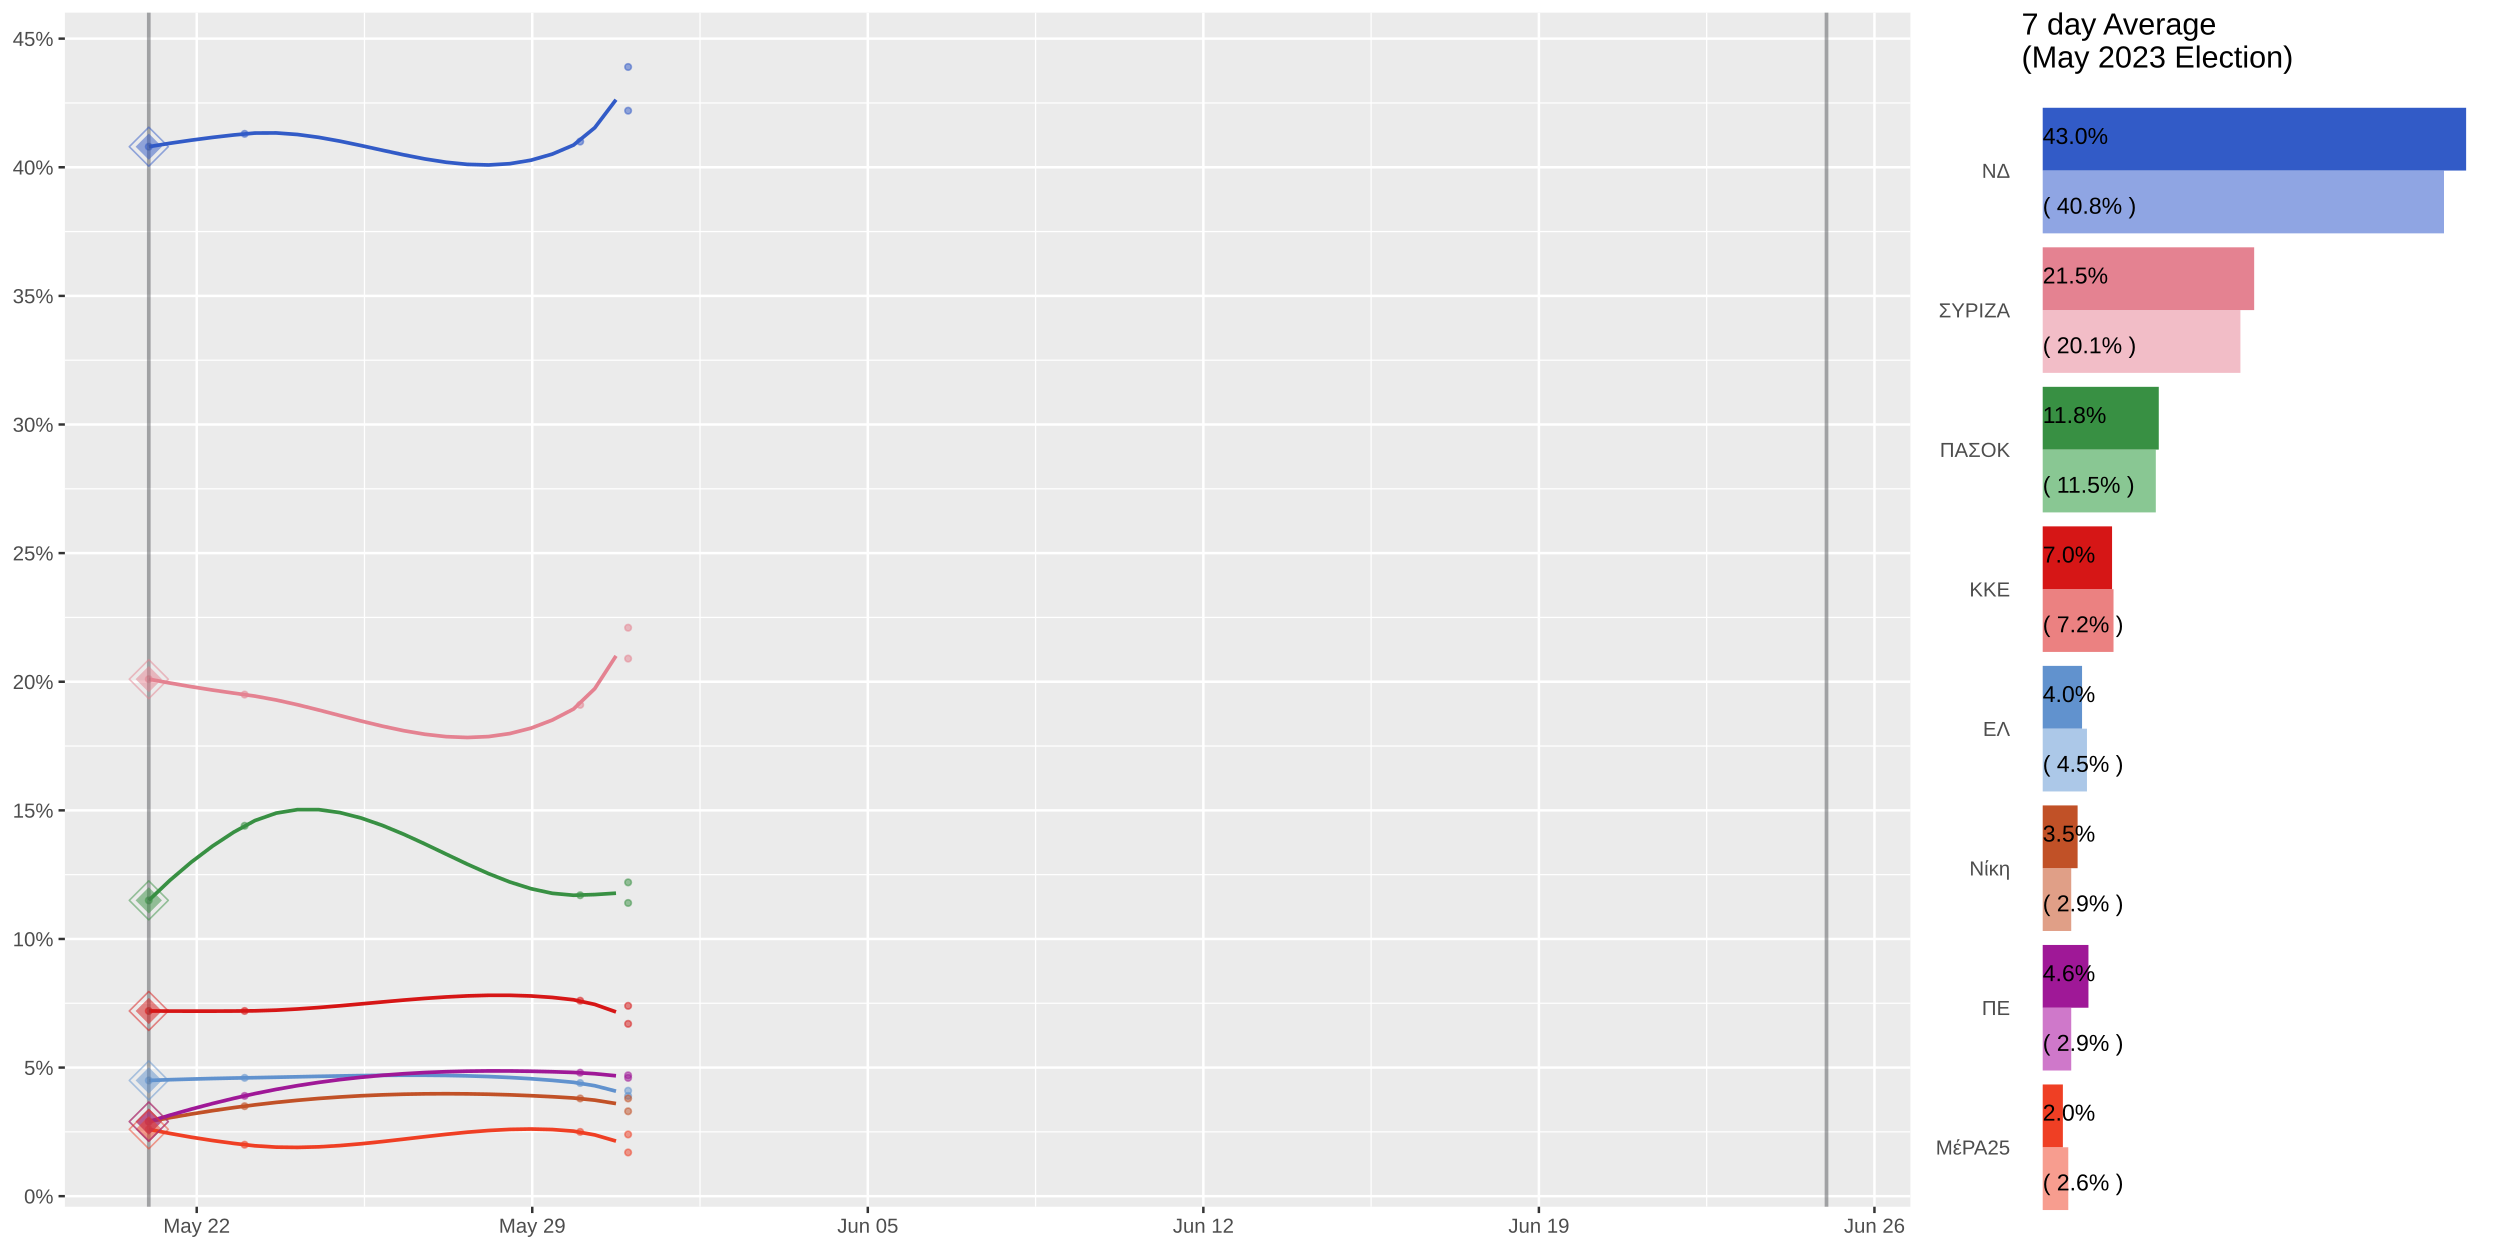
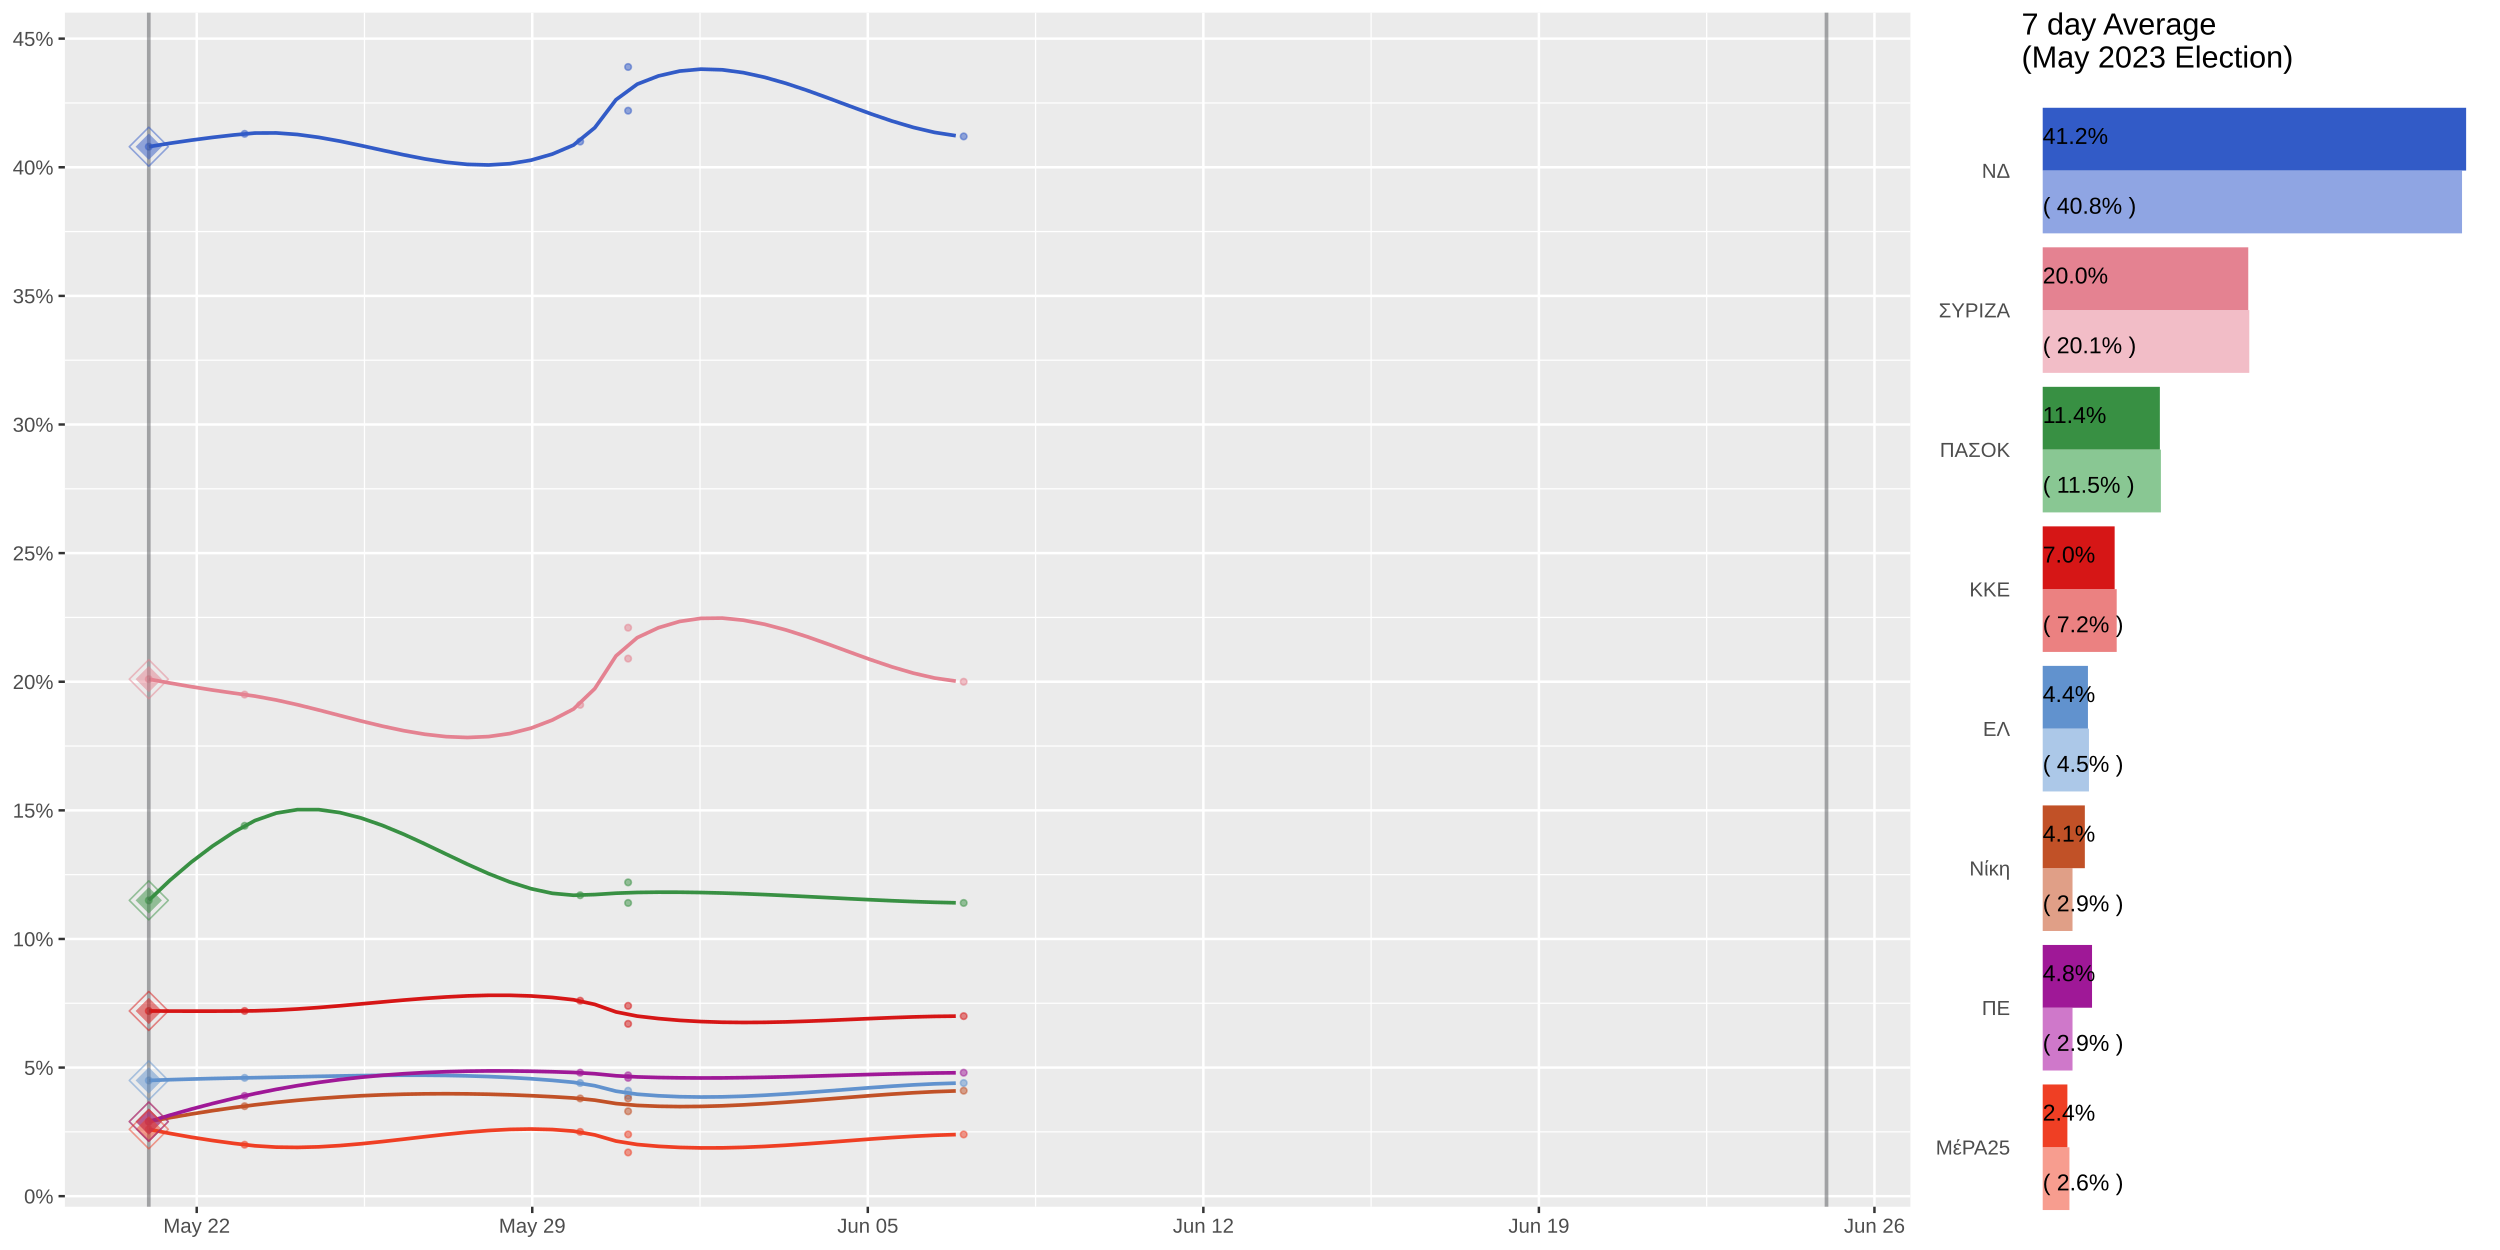
<svg xmlns="http://www.w3.org/2000/svg" class="svglite" width="1080.00pt" height="540.00pt" viewBox="0 0 1080.00 540.00">
  <defs>
    <style type="text/css">
    line, polyline, polygon, path, rect, circle {
      fill: none;
      stroke: #000000;
      stroke-linecap: round;
      stroke-linejoin: round;
      stroke-miterlimit: 10.00;
    }
    text {
      white-space: pre;
    }
  </style>
  </defs>
  <rect width="100%" height="100%" style="stroke: none; fill: none;" />
  <defs>
    <clipPath id="cpMC4wMHwxMDgwLjAwfDAuMDB8NTQwLjAw">
      <rect x="0.00" y="0.00" width="1080.00" height="540.00" />
    </clipPath>
  </defs>
  <g clip-path="url(#cpMC4wMHwxMDgwLjAwfDAuMDB8NTQwLjAw)">
</g>
  <defs>
    <clipPath id="cpMC4wMHw4MzAuNzd8MC4wMHw1NDAuMDA=">
      <rect x="0.00" y="0.00" width="830.77" height="540.00" />
    </clipPath>
  </defs>
  <g clip-path="url(#cpMC4wMHw4MzAuNzd8MC4wMHw1NDAuMDA=)">
    <rect x="0.00" y="0.00" width="830.77" height="540.00" style="stroke-width: 1.07; stroke: #FFFFFF; fill: #FFFFFF;" />
  </g>
  <g clip-path="url(#cpMC4wMHwxMDgwLjAwfDAuMDB8NTQwLjAw)">
</g>
  <defs>
    <clipPath id="cpMjguMDN8ODI1LjI5fDUuNDh8NTIxLjMx">
      <rect x="28.03" y="5.48" width="797.26" height="515.83" />
    </clipPath>
  </defs>
  <g clip-path="url(#cpMjguMDN8ODI1LjI5fDUuNDh8NTIxLjMx)">
    <rect x="28.03" y="5.48" width="797.26" height="515.83" style="stroke-width: 1.07; stroke: none; fill: #EBEBEB;" />
    <polyline points="28.03,488.97 825.29,488.97 " style="stroke-width: 0.53; stroke: #FFFFFF; stroke-linecap: butt;" />
    <polyline points="28.03,433.41 825.29,433.41 " style="stroke-width: 0.53; stroke: #FFFFFF; stroke-linecap: butt;" />
    <polyline points="28.03,377.85 825.29,377.85 " style="stroke-width: 0.53; stroke: #FFFFFF; stroke-linecap: butt;" />
    <polyline points="28.03,322.29 825.29,322.29 " style="stroke-width: 0.53; stroke: #FFFFFF; stroke-linecap: butt;" />
    <polyline points="28.03,266.73 825.29,266.73 " style="stroke-width: 0.53; stroke: #FFFFFF; stroke-linecap: butt;" />
    <polyline points="28.03,211.17 825.29,211.17 " style="stroke-width: 0.53; stroke: #FFFFFF; stroke-linecap: butt;" />
    <polyline points="28.03,155.61 825.29,155.61 " style="stroke-width: 0.53; stroke: #FFFFFF; stroke-linecap: butt;" />
    <polyline points="28.03,100.04 825.29,100.04 " style="stroke-width: 0.53; stroke: #FFFFFF; stroke-linecap: butt;" />
    <polyline points="28.03,44.48 825.29,44.48 " style="stroke-width: 0.53; stroke: #FFFFFF; stroke-linecap: butt;" />
    <polyline points="157.45,521.31 157.45,5.48 " style="stroke-width: 0.53; stroke: #FFFFFF; stroke-linecap: butt;" />
    <polyline points="302.41,521.31 302.41,5.48 " style="stroke-width: 0.53; stroke: #FFFFFF; stroke-linecap: butt;" />
    <polyline points="447.37,521.31 447.37,5.48 " style="stroke-width: 0.53; stroke: #FFFFFF; stroke-linecap: butt;" />
    <polyline points="592.32,521.31 592.32,5.48 " style="stroke-width: 0.53; stroke: #FFFFFF; stroke-linecap: butt;" />
    <polyline points="737.28,521.31 737.28,5.48 " style="stroke-width: 0.53; stroke: #FFFFFF; stroke-linecap: butt;" />
    <polyline points="28.03,516.75 825.29,516.75 " style="stroke-width: 1.07; stroke: #FFFFFF; stroke-linecap: butt;" />
    <polyline points="28.03,461.19 825.29,461.19 " style="stroke-width: 1.07; stroke: #FFFFFF; stroke-linecap: butt;" />
    <polyline points="28.03,405.63 825.29,405.63 " style="stroke-width: 1.07; stroke: #FFFFFF; stroke-linecap: butt;" />
    <polyline points="28.03,350.07 825.29,350.07 " style="stroke-width: 1.07; stroke: #FFFFFF; stroke-linecap: butt;" />
    <polyline points="28.03,294.51 825.29,294.51 " style="stroke-width: 1.07; stroke: #FFFFFF; stroke-linecap: butt;" />
    <polyline points="28.03,238.95 825.29,238.95 " style="stroke-width: 1.07; stroke: #FFFFFF; stroke-linecap: butt;" />
    <polyline points="28.03,183.39 825.29,183.39 " style="stroke-width: 1.07; stroke: #FFFFFF; stroke-linecap: butt;" />
    <polyline points="28.03,127.83 825.29,127.83 " style="stroke-width: 1.07; stroke: #FFFFFF; stroke-linecap: butt;" />
    <polyline points="28.03,72.26 825.29,72.26 " style="stroke-width: 1.07; stroke: #FFFFFF; stroke-linecap: butt;" />
    <polyline points="28.03,16.70 825.29,16.70 " style="stroke-width: 1.07; stroke: #FFFFFF; stroke-linecap: butt;" />
    <polyline points="84.98,521.31 84.98,5.48 " style="stroke-width: 1.07; stroke: #FFFFFF; stroke-linecap: butt;" />
    <polyline points="229.93,521.31 229.93,5.48 " style="stroke-width: 1.07; stroke: #FFFFFF; stroke-linecap: butt;" />
    <polyline points="374.89,521.31 374.89,5.48 " style="stroke-width: 1.07; stroke: #FFFFFF; stroke-linecap: butt;" />
    <polyline points="519.85,521.31 519.85,5.48 " style="stroke-width: 1.07; stroke: #FFFFFF; stroke-linecap: butt;" />
    <polyline points="664.80,521.31 664.80,5.48 " style="stroke-width: 1.07; stroke: #FFFFFF; stroke-linecap: butt;" />
    <polyline points="809.76,521.31 809.76,5.48 " style="stroke-width: 1.07; stroke: #FFFFFF; stroke-linecap: butt;" />
+     <circle cx="416.31" cy="58.93" r="1.42" style="stroke-width: 0.71; stroke: #325BC7; stroke-opacity: 0.50; fill: #325BC7; fill-opacity: 0.50;" />
    <circle cx="271.35" cy="28.93" r="1.42" style="stroke-width: 0.71; stroke: #325BC7; stroke-opacity: 0.50; fill: #325BC7; fill-opacity: 0.50;" />
    <circle cx="271.35" cy="47.82" r="1.42" style="stroke-width: 0.71; stroke: #325BC7; stroke-opacity: 0.50; fill: #325BC7; fill-opacity: 0.50;" />
    <circle cx="250.64" cy="61.15" r="1.42" style="stroke-width: 0.71; stroke: #325BC7; stroke-opacity: 0.50; fill: #325BC7; fill-opacity: 0.50;" />
    <circle cx="105.68" cy="57.82" r="1.42" style="stroke-width: 0.71; stroke: #325BC7; stroke-opacity: 0.50; fill: #325BC7; fill-opacity: 0.50;" />
    <circle cx="64.27" cy="63.37" r="1.42" style="stroke-width: 0.71; stroke: #325BC7; stroke-opacity: 0.50; fill: #325BC7; fill-opacity: 0.50;" />
+     <circle cx="416.31" cy="294.51" r="1.42" style="stroke-width: 0.71; stroke: #E48291; stroke-opacity: 0.50; fill: #E48291; fill-opacity: 0.50;" />
    <circle cx="271.35" cy="271.17" r="1.42" style="stroke-width: 0.71; stroke: #E48291; stroke-opacity: 0.50; fill: #E48291; fill-opacity: 0.50;" />
    <circle cx="271.35" cy="284.51" r="1.42" style="stroke-width: 0.71; stroke: #E48291; stroke-opacity: 0.50; fill: #E48291; fill-opacity: 0.50;" />
    <circle cx="250.64" cy="304.51" r="1.42" style="stroke-width: 0.71; stroke: #E48291; stroke-opacity: 0.50; fill: #E48291; fill-opacity: 0.50;" />
    <circle cx="105.68" cy="300.06" r="1.42" style="stroke-width: 0.71; stroke: #E48291; stroke-opacity: 0.50; fill: #E48291; fill-opacity: 0.50;" />
    <circle cx="64.27" cy="293.40" r="1.42" style="stroke-width: 0.71; stroke: #E48291; stroke-opacity: 0.50; fill: #E48291; fill-opacity: 0.50;" />
+     <circle cx="416.31" cy="390.07" r="1.42" style="stroke-width: 0.71; stroke: #389043; stroke-opacity: 0.50; fill: #389043; fill-opacity: 0.50;" />
    <circle cx="271.35" cy="381.18" r="1.42" style="stroke-width: 0.71; stroke: #389043; stroke-opacity: 0.50; fill: #389043; fill-opacity: 0.50;" />
    <circle cx="271.35" cy="390.07" r="1.42" style="stroke-width: 0.71; stroke: #389043; stroke-opacity: 0.50; fill: #389043; fill-opacity: 0.50;" />
    <circle cx="250.64" cy="386.74" r="1.42" style="stroke-width: 0.71; stroke: #389043; stroke-opacity: 0.50; fill: #389043; fill-opacity: 0.50;" />
    <circle cx="105.68" cy="356.74" r="1.42" style="stroke-width: 0.71; stroke: #389043; stroke-opacity: 0.50; fill: #389043; fill-opacity: 0.50;" />
    <circle cx="64.27" cy="388.96" r="1.42" style="stroke-width: 0.71; stroke: #389043; stroke-opacity: 0.50; fill: #389043; fill-opacity: 0.50;" />
+     <circle cx="416.31" cy="438.97" r="1.42" style="stroke-width: 0.71; stroke: #D61616; stroke-opacity: 0.50; fill: #D61616; fill-opacity: 0.50;" />
    <circle cx="271.35" cy="442.30" r="1.42" style="stroke-width: 0.71; stroke: #D61616; stroke-opacity: 0.50; fill: #D61616; fill-opacity: 0.50;" />
    <circle cx="271.35" cy="434.52" r="1.42" style="stroke-width: 0.71; stroke: #D61616; stroke-opacity: 0.50; fill: #D61616; fill-opacity: 0.50;" />
    <circle cx="250.64" cy="432.30" r="1.42" style="stroke-width: 0.71; stroke: #D61616; stroke-opacity: 0.50; fill: #D61616; fill-opacity: 0.50;" />
    <circle cx="105.68" cy="436.74" r="1.42" style="stroke-width: 0.71; stroke: #D61616; stroke-opacity: 0.50; fill: #D61616; fill-opacity: 0.50;" />
    <circle cx="64.27" cy="436.74" r="1.42" style="stroke-width: 0.71; stroke: #D61616; stroke-opacity: 0.50; fill: #D61616; fill-opacity: 0.50;" />
+     <circle cx="416.31" cy="467.86" r="1.42" style="stroke-width: 0.71; stroke: #6192CE; stroke-opacity: 0.50; fill: #6192CE; fill-opacity: 0.50;" />
    <circle cx="271.35" cy="473.42" r="1.42" style="stroke-width: 0.71; stroke: #6192CE; stroke-opacity: 0.50; fill: #6192CE; fill-opacity: 0.50;" />
    <circle cx="271.35" cy="471.19" r="1.42" style="stroke-width: 0.71; stroke: #6192CE; stroke-opacity: 0.50; fill: #6192CE; fill-opacity: 0.50;" />
    <circle cx="250.64" cy="467.86" r="1.42" style="stroke-width: 0.71; stroke: #6192CE; stroke-opacity: 0.50; fill: #6192CE; fill-opacity: 0.50;" />
    <circle cx="105.68" cy="465.64" r="1.42" style="stroke-width: 0.71; stroke: #6192CE; stroke-opacity: 0.50; fill: #6192CE; fill-opacity: 0.50;" />
    <circle cx="64.27" cy="466.75" r="1.42" style="stroke-width: 0.71; stroke: #6192CE; stroke-opacity: 0.50; fill: #6192CE; fill-opacity: 0.50;" />
+     <circle cx="416.31" cy="471.19" r="1.42" style="stroke-width: 0.71; stroke: #C15127; stroke-opacity: 0.50; fill: #C15127; fill-opacity: 0.50;" />
    <circle cx="271.35" cy="480.08" r="1.42" style="stroke-width: 0.71; stroke: #C15127; stroke-opacity: 0.50; fill: #C15127; fill-opacity: 0.50;" />
    <circle cx="271.35" cy="474.53" r="1.42" style="stroke-width: 0.71; stroke: #C15127; stroke-opacity: 0.50; fill: #C15127; fill-opacity: 0.50;" />
    <circle cx="250.64" cy="474.53" r="1.42" style="stroke-width: 0.71; stroke: #C15127; stroke-opacity: 0.50; fill: #C15127; fill-opacity: 0.50;" />
    <circle cx="105.68" cy="477.86" r="1.42" style="stroke-width: 0.71; stroke: #C15127; stroke-opacity: 0.50; fill: #C15127; fill-opacity: 0.50;" />
    <circle cx="64.27" cy="484.53" r="1.42" style="stroke-width: 0.71; stroke: #C15127; stroke-opacity: 0.50; fill: #C15127; fill-opacity: 0.50;" />
+     <circle cx="416.31" cy="463.41" r="1.42" style="stroke-width: 0.71; stroke: #9F1897; stroke-opacity: 0.50; fill: #9F1897; fill-opacity: 0.50;" />
    <circle cx="271.35" cy="465.64" r="1.42" style="stroke-width: 0.71; stroke: #9F1897; stroke-opacity: 0.50; fill: #9F1897; fill-opacity: 0.50;" />
    <circle cx="271.35" cy="464.53" r="1.42" style="stroke-width: 0.71; stroke: #9F1897; stroke-opacity: 0.50; fill: #9F1897; fill-opacity: 0.50;" />
    <circle cx="250.64" cy="463.41" r="1.42" style="stroke-width: 0.71; stroke: #9F1897; stroke-opacity: 0.50; fill: #9F1897; fill-opacity: 0.50;" />
    <circle cx="105.68" cy="473.42" r="1.42" style="stroke-width: 0.71; stroke: #9F1897; stroke-opacity: 0.50; fill: #9F1897; fill-opacity: 0.50;" />
    <circle cx="64.27" cy="484.53" r="1.42" style="stroke-width: 0.71; stroke: #9F1897; stroke-opacity: 0.50; fill: #9F1897; fill-opacity: 0.50;" />
+     <circle cx="416.31" cy="490.08" r="1.42" style="stroke-width: 0.71; stroke: #EF3F24; stroke-opacity: 0.50; fill: #EF3F24; fill-opacity: 0.50;" />
    <circle cx="271.35" cy="497.86" r="1.42" style="stroke-width: 0.71; stroke: #EF3F24; stroke-opacity: 0.50; fill: #EF3F24; fill-opacity: 0.50;" />
    <circle cx="271.35" cy="490.08" r="1.42" style="stroke-width: 0.71; stroke: #EF3F24; stroke-opacity: 0.50; fill: #EF3F24; fill-opacity: 0.50;" />
    <circle cx="250.64" cy="488.97" r="1.42" style="stroke-width: 0.71; stroke: #EF3F24; stroke-opacity: 0.50; fill: #EF3F24; fill-opacity: 0.50;" />
    <circle cx="105.68" cy="494.53" r="1.42" style="stroke-width: 0.71; stroke: #EF3F24; stroke-opacity: 0.50; fill: #EF3F24; fill-opacity: 0.50;" />
    <circle cx="64.27" cy="487.86" r="1.42" style="stroke-width: 0.71; stroke: #EF3F24; stroke-opacity: 0.50; fill: #EF3F24; fill-opacity: 0.50;" />
-     <polyline points="64.27,63.37 73.44,61.89 82.62,60.56 91.79,59.36 100.97,58.31 110.14,57.48 119.32,57.43 128.49,58.10 137.66,59.33 146.84,60.98 156.01,62.89 165.19,64.91 174.36,66.88 183.54,68.66 192.71,70.09 201.89,71.01 211.06,71.27 220.23,70.72 229.41,69.20 238.58,66.57 247.76,62.67 256.93,55.18 266.11,43.08 " style="stroke-width: 1.60; stroke: #325BC7; stroke-linecap: butt;" />
-     <polyline points="64.27,293.40 73.44,295.08 82.62,296.65 91.79,298.10 100.97,299.43 110.14,300.72 119.32,302.40 128.49,304.44 137.66,306.72 146.84,309.11 156.01,311.48 165.19,313.70 174.36,315.65 183.54,317.20 192.71,318.23 201.89,318.60 211.06,318.20 220.23,316.90 229.41,314.56 238.58,311.07 247.76,306.30 256.93,297.51 266.11,283.35 " style="stroke-width: 1.60; stroke: #E48291; stroke-linecap: butt;" />
-     <polyline points="64.27,388.96 73.44,380.26 82.62,372.45 91.79,365.53 100.97,359.49 110.14,354.48 119.32,351.26 128.49,349.76 137.66,349.76 146.84,351.04 156.01,353.39 165.19,356.58 174.36,360.38 183.54,364.59 192.71,368.98 201.89,373.33 211.06,377.42 220.23,381.02 229.41,383.93 238.58,385.91 247.76,386.75 256.93,386.45 266.11,385.86 " style="stroke-width: 1.60; stroke: #389043; stroke-linecap: butt;" />
-     <polyline points="64.27,436.74 73.44,436.79 82.62,436.81 91.79,436.81 100.97,436.77 110.14,436.68 119.32,436.39 128.49,435.89 137.66,435.25 146.84,434.50 156.01,433.68 165.19,432.85 174.36,432.04 183.54,431.31 192.71,430.69 201.89,430.23 211.06,429.97 220.23,429.97 229.41,430.26 238.58,430.89 247.76,431.90 256.93,433.90 266.11,437.15 " style="stroke-width: 1.60; stroke: #D61616; stroke-linecap: butt;" />
-     <polyline points="64.27,466.75 73.44,466.43 82.62,466.16 91.79,465.92 100.97,465.72 110.14,465.56 119.32,465.37 128.49,465.18 137.66,464.98 146.84,464.81 156.01,464.66 165.19,464.55 174.36,464.49 183.54,464.50 192.71,464.59 201.89,464.78 211.06,465.07 220.23,465.48 229.41,466.02 238.58,466.71 247.76,467.56 256.93,469.03 266.11,471.39 " style="stroke-width: 1.60; stroke: #6192CE; stroke-linecap: butt;" />
-     <polyline points="64.27,484.53 73.44,482.83 82.62,481.26 91.79,479.81 100.97,478.49 110.14,477.30 119.32,476.24 128.49,475.33 137.66,474.54 146.84,473.90 156.01,473.37 165.19,472.98 174.36,472.70 183.54,472.54 192.71,472.49 201.89,472.55 211.06,472.71 220.23,472.97 229.41,473.34 238.58,473.79 247.76,474.34 256.93,475.26 266.11,476.73 " style="stroke-width: 1.60; stroke: #C15127; stroke-linecap: butt;" />
-     <polyline points="64.27,484.53 73.44,481.75 82.62,479.15 91.79,476.73 100.97,474.50 110.14,472.44 119.32,470.61 128.49,469.00 137.66,467.60 146.84,466.39 156.01,465.37 165.19,464.53 174.36,463.86 183.54,463.34 192.71,462.98 201.89,462.75 211.06,462.64 220.23,462.66 229.41,462.78 238.58,463.00 247.76,463.30 256.93,463.85 266.11,464.74 " style="stroke-width: 1.60; stroke: #9F1897; stroke-linecap: butt;" />
-     <polyline points="64.27,487.86 73.44,489.65 82.62,491.27 91.79,492.70 100.97,493.95 110.14,494.99 119.32,495.56 128.49,495.68 137.66,495.44 146.84,494.89 156.01,494.11 165.19,493.16 174.36,492.12 183.54,491.05 192.71,490.03 201.89,489.11 211.06,488.38 220.23,487.90 229.41,487.74 238.58,487.96 247.76,488.65 256.93,490.28 266.11,492.94 " style="stroke-width: 1.60; stroke: #EF3F24; stroke-linecap: butt;" />
+     <polyline points="64.27,63.37 73.44,61.89 82.62,60.56 91.79,59.36 100.97,58.31 110.14,57.48 119.32,57.43 128.49,58.10 137.66,59.33 146.84,60.98 156.01,62.89 165.19,64.91 174.36,66.88 183.54,68.66 192.71,70.09 201.89,71.01 211.06,71.27 220.23,70.72 229.41,69.20 238.58,66.57 247.76,62.67 256.93,55.18 266.11,43.08 275.28,36.36 284.46,32.80 293.63,30.70 302.80,29.87 311.98,30.15 321.15,31.38 330.33,33.39 339.50,36.00 348.68,39.06 357.85,42.38 367.03,45.81 376.20,49.18 385.37,52.31 394.55,55.04 403.72,57.20 412.90,58.62 " style="stroke-width: 1.60; stroke: #325BC7; stroke-linecap: butt;" />
+     <polyline points="64.27,293.40 73.44,295.08 82.62,296.65 91.79,298.10 100.97,299.43 110.14,300.72 119.32,302.40 128.49,304.44 137.66,306.72 146.84,309.11 156.01,311.48 165.19,313.70 174.36,315.65 183.54,317.20 192.71,318.23 201.89,318.60 211.06,318.20 220.23,316.90 229.41,314.56 238.58,311.07 247.76,306.30 256.93,297.51 266.11,283.35 275.28,275.47 284.46,271.18 293.63,268.46 302.80,267.13 311.98,267.01 321.15,267.93 330.33,269.69 339.50,272.13 348.68,275.06 357.85,278.31 367.03,281.68 376.20,285.01 385.37,288.11 394.55,290.80 403.72,292.91 412.90,294.24 " style="stroke-width: 1.60; stroke: #E48291; stroke-linecap: butt;" />
+     <polyline points="64.27,388.96 73.44,380.26 82.62,372.45 91.79,365.53 100.97,359.49 110.14,354.48 119.32,351.26 128.49,349.76 137.66,349.76 146.84,351.04 156.01,353.39 165.19,356.58 174.36,360.38 183.54,364.59 192.71,368.98 201.89,373.33 211.06,377.42 220.23,381.02 229.41,383.93 238.58,385.91 247.76,386.75 256.93,386.45 266.11,385.86 275.28,385.54 284.46,385.42 293.63,385.44 302.80,385.57 311.98,385.79 321.15,386.09 330.33,386.46 339.50,386.88 348.68,387.33 357.85,387.79 367.03,388.26 376.20,388.70 385.37,389.12 394.55,389.49 403.72,389.79 412.90,390.01 " style="stroke-width: 1.60; stroke: #389043; stroke-linecap: butt;" />
+     <polyline points="64.27,436.74 73.44,436.79 82.62,436.81 91.79,436.81 100.97,436.77 110.14,436.68 119.32,436.39 128.49,435.89 137.66,435.25 146.84,434.50 156.01,433.68 165.19,432.85 174.36,432.04 183.54,431.31 192.71,430.69 201.89,430.23 211.06,429.97 220.23,429.97 229.41,430.26 238.58,430.89 247.76,431.90 256.93,433.90 266.11,437.15 275.28,438.96 284.46,440.02 293.63,440.80 302.80,441.31 311.98,441.61 321.15,441.71 330.33,441.65 339.50,441.46 348.68,441.16 357.85,440.81 367.03,440.41 376.20,440.01 385.37,439.63 394.55,439.31 403.72,439.08 412.90,438.97 " style="stroke-width: 1.60; stroke: #D61616; stroke-linecap: butt;" />
+     <polyline points="64.27,466.75 73.44,466.43 82.62,466.16 91.79,465.92 100.97,465.72 110.14,465.56 119.32,465.37 128.49,465.18 137.66,464.98 146.84,464.81 156.01,464.66 165.19,464.55 174.36,464.49 183.54,464.50 192.71,464.59 201.89,464.78 211.06,465.07 220.23,465.48 229.41,466.02 238.58,466.71 247.76,467.56 256.93,469.03 266.11,471.39 275.28,472.70 284.46,473.38 293.63,473.78 302.80,473.92 311.98,473.84 321.15,473.57 330.33,473.14 339.50,472.59 348.68,471.96 357.85,471.27 367.03,470.57 376.20,469.87 385.37,469.23 394.55,468.67 403.72,468.22 412.90,467.92 " style="stroke-width: 1.60; stroke: #6192CE; stroke-linecap: butt;" />
+     <polyline points="64.27,484.53 73.44,482.83 82.62,481.26 91.79,479.81 100.97,478.49 110.14,477.30 119.32,476.24 128.49,475.33 137.66,474.54 146.84,473.90 156.01,473.37 165.19,472.98 174.36,472.70 183.54,472.54 192.71,472.49 201.89,472.55 211.06,472.71 220.23,472.97 229.41,473.34 238.58,473.79 247.76,474.34 256.93,475.26 266.11,476.73 275.28,477.54 284.46,477.91 293.63,478.05 302.80,477.97 311.98,477.72 321.15,477.31 330.33,476.78 339.50,476.16 348.68,475.48 357.85,474.76 367.03,474.03 376.20,473.32 385.37,472.66 394.55,472.08 403.72,471.61 412.90,471.28 " style="stroke-width: 1.60; stroke: #C15127; stroke-linecap: butt;" />
+     <polyline points="64.27,484.53 73.44,481.75 82.62,479.15 91.79,476.73 100.97,474.50 110.14,472.44 119.32,470.61 128.49,469.00 137.66,467.60 146.84,466.39 156.01,465.37 165.19,464.53 174.36,463.86 183.54,463.34 192.71,462.98 201.89,462.75 211.06,462.64 220.23,462.66 229.41,462.78 238.58,463.00 247.76,463.30 256.93,463.85 266.11,464.74 275.28,465.23 284.46,465.49 293.63,465.63 302.80,465.69 311.98,465.66 321.15,465.55 330.33,465.39 339.50,465.19 348.68,464.95 357.85,464.69 367.03,464.43 376.20,464.17 385.37,463.93 394.55,463.72 403.72,463.55 412.90,463.44 " style="stroke-width: 1.60; stroke: #9F1897; stroke-linecap: butt;" />
+     <polyline points="64.27,487.86 73.44,489.65 82.62,491.27 91.79,492.70 100.97,493.95 110.14,494.99 119.32,495.56 128.49,495.68 137.66,495.44 146.84,494.89 156.01,494.11 165.19,493.16 174.36,492.12 183.54,491.05 192.71,490.03 201.89,489.11 211.06,488.38 220.23,487.90 229.41,487.74 238.58,487.96 247.76,488.65 256.93,490.28 266.11,492.94 275.28,494.42 284.46,495.21 293.63,495.69 302.80,495.90 311.98,495.88 321.15,495.65 330.33,495.26 339.50,494.74 348.68,494.12 357.85,493.45 367.03,492.75 376.20,492.06 385.37,491.42 394.55,490.87 403.72,490.43 412.90,490.14 " style="stroke-width: 1.60; stroke: #EF3F24; stroke-linecap: butt;" />
    <line x1="64.27" y1="521.31" x2="64.27" y2="5.48" style="stroke-width: 1.60; stroke: #56595C; stroke-opacity: 0.50; stroke-linecap: butt;" />
    <line x1="789.05" y1="521.31" x2="789.05" y2="5.48" style="stroke-width: 1.60; stroke: #56595C; stroke-opacity: 0.50; stroke-linecap: butt;" />
    <polygon points="58.58,63.37 64.27,57.68 69.96,63.37 64.27,69.06 " style="stroke-width: 0.71; stroke: none; fill: #325BC7; fill-opacity: 0.50;" />
    <polygon points="58.58,293.40 64.27,287.71 69.96,293.40 64.27,299.09 " style="stroke-width: 0.71; stroke: none; fill: #E48291; fill-opacity: 0.50;" />
    <polygon points="58.58,388.96 64.27,383.27 69.96,388.96 64.27,394.65 " style="stroke-width: 0.71; stroke: none; fill: #389043; fill-opacity: 0.50;" />
    <polygon points="58.58,436.74 64.27,431.06 69.96,436.74 64.27,442.43 " style="stroke-width: 0.71; stroke: none; fill: #D61616; fill-opacity: 0.50;" />
    <polygon points="58.58,466.75 64.27,461.06 69.96,466.75 64.27,472.44 " style="stroke-width: 0.71; stroke: none; fill: #6192CE; fill-opacity: 0.50;" />
    <polygon points="58.58,484.53 64.27,478.84 69.96,484.53 64.27,490.22 " style="stroke-width: 0.71; stroke: none; fill: #C15127; fill-opacity: 0.50;" />
    <polygon points="58.58,484.53 64.27,478.84 69.96,484.53 64.27,490.22 " style="stroke-width: 0.71; stroke: none; fill: #9F1897; fill-opacity: 0.50;" />
    <polygon points="58.58,487.86 64.27,482.17 69.96,487.86 64.27,493.55 " style="stroke-width: 0.71; stroke: none; fill: #EF3F24; fill-opacity: 0.50;" />
    <polygon points="55.85,63.37 64.27,54.95 72.69,63.37 64.27,71.80 " style="stroke-width: 0.71; stroke: #325BC7; stroke-opacity: 0.50;" />
    <polygon points="55.85,293.40 64.27,284.97 72.69,293.40 64.27,301.82 " style="stroke-width: 0.71; stroke: #E48291; stroke-opacity: 0.50;" />
    <polygon points="55.85,388.96 64.27,380.54 72.69,388.96 64.27,397.39 " style="stroke-width: 0.71; stroke: #389043; stroke-opacity: 0.50;" />
    <polygon points="55.85,436.74 64.27,428.32 72.69,436.74 64.27,445.17 " style="stroke-width: 0.71; stroke: #D61616; stroke-opacity: 0.50;" />
    <polygon points="55.85,466.75 64.27,458.32 72.69,466.75 64.27,475.17 " style="stroke-width: 0.71; stroke: #6192CE; stroke-opacity: 0.50;" />
    <polygon points="55.85,484.53 64.27,476.10 72.69,484.53 64.27,492.95 " style="stroke-width: 0.71; stroke: #C15127; stroke-opacity: 0.50;" />
    <polygon points="55.85,484.53 64.27,476.10 72.69,484.53 64.27,492.95 " style="stroke-width: 0.71; stroke: #9F1897; stroke-opacity: 0.50;" />
    <polygon points="55.85,487.86 64.27,479.44 72.69,487.86 64.27,496.28 " style="stroke-width: 0.71; stroke: #EF3F24; stroke-opacity: 0.50;" />
  </g>
  <g clip-path="url(#cpMC4wMHwxMDgwLjAwfDAuMDB8NTQwLjAw)">
    <text x="23.10" y="519.90" text-anchor="end" style="font-size: 8.80px;fill: #4D4D4D; font-family: &quot;Arial&quot;;" textLength="12.72px" lengthAdjust="spacingAndGlyphs">0%</text>
    <text x="23.10" y="464.34" text-anchor="end" style="font-size: 8.80px;fill: #4D4D4D; font-family: &quot;Arial&quot;;" textLength="12.72px" lengthAdjust="spacingAndGlyphs">5%</text>
    <text x="23.10" y="408.78" text-anchor="end" style="font-size: 8.80px;fill: #4D4D4D; font-family: &quot;Arial&quot;;" textLength="17.62px" lengthAdjust="spacingAndGlyphs">10%</text>
    <text x="23.10" y="353.22" text-anchor="end" style="font-size: 8.80px;fill: #4D4D4D; font-family: &quot;Arial&quot;;" textLength="17.62px" lengthAdjust="spacingAndGlyphs">15%</text>
    <text x="23.10" y="297.66" text-anchor="end" style="font-size: 8.80px;fill: #4D4D4D; font-family: &quot;Arial&quot;;" textLength="17.62px" lengthAdjust="spacingAndGlyphs">20%</text>
    <text x="23.10" y="242.10" text-anchor="end" style="font-size: 8.80px;fill: #4D4D4D; font-family: &quot;Arial&quot;;" textLength="17.62px" lengthAdjust="spacingAndGlyphs">25%</text>
    <text x="23.10" y="186.54" text-anchor="end" style="font-size: 8.80px;fill: #4D4D4D; font-family: &quot;Arial&quot;;" textLength="17.62px" lengthAdjust="spacingAndGlyphs">30%</text>
    <text x="23.10" y="130.98" text-anchor="end" style="font-size: 8.80px;fill: #4D4D4D; font-family: &quot;Arial&quot;;" textLength="17.62px" lengthAdjust="spacingAndGlyphs">35%</text>
    <text x="23.10" y="75.41" text-anchor="end" style="font-size: 8.80px;fill: #4D4D4D; font-family: &quot;Arial&quot;;" textLength="17.62px" lengthAdjust="spacingAndGlyphs">40%</text>
    <text x="23.10" y="19.85" text-anchor="end" style="font-size: 8.80px;fill: #4D4D4D; font-family: &quot;Arial&quot;;" textLength="17.62px" lengthAdjust="spacingAndGlyphs">45%</text>
    <polyline points="25.29,516.75 28.03,516.75 " style="stroke-width: 1.07; stroke: #333333; stroke-linecap: butt;" />
    <polyline points="25.29,461.19 28.03,461.19 " style="stroke-width: 1.07; stroke: #333333; stroke-linecap: butt;" />
    <polyline points="25.29,405.63 28.03,405.63 " style="stroke-width: 1.07; stroke: #333333; stroke-linecap: butt;" />
    <polyline points="25.29,350.07 28.03,350.07 " style="stroke-width: 1.07; stroke: #333333; stroke-linecap: butt;" />
    <polyline points="25.29,294.51 28.03,294.51 " style="stroke-width: 1.07; stroke: #333333; stroke-linecap: butt;" />
    <polyline points="25.29,238.95 28.03,238.95 " style="stroke-width: 1.07; stroke: #333333; stroke-linecap: butt;" />
    <polyline points="25.29,183.39 28.03,183.39 " style="stroke-width: 1.07; stroke: #333333; stroke-linecap: butt;" />
    <polyline points="25.29,127.83 28.03,127.83 " style="stroke-width: 1.07; stroke: #333333; stroke-linecap: butt;" />
    <polyline points="25.29,72.26 28.03,72.26 " style="stroke-width: 1.07; stroke: #333333; stroke-linecap: butt;" />
    <polyline points="25.29,16.70 28.03,16.70 " style="stroke-width: 1.07; stroke: #333333; stroke-linecap: butt;" />
    <polyline points="84.98,524.05 84.98,521.31 " style="stroke-width: 1.07; stroke: #333333; stroke-linecap: butt;" />
    <polyline points="229.93,524.05 229.93,521.31 " style="stroke-width: 1.07; stroke: #333333; stroke-linecap: butt;" />
    <polyline points="374.89,524.05 374.89,521.31 " style="stroke-width: 1.07; stroke: #333333; stroke-linecap: butt;" />
    <polyline points="519.85,524.05 519.85,521.31 " style="stroke-width: 1.07; stroke: #333333; stroke-linecap: butt;" />
    <polyline points="664.80,524.05 664.80,521.31 " style="stroke-width: 1.07; stroke: #333333; stroke-linecap: butt;" />
    <polyline points="809.76,524.05 809.76,521.31 " style="stroke-width: 1.07; stroke: #333333; stroke-linecap: butt;" />
    <text x="84.98" y="532.54" text-anchor="middle" style="font-size: 8.80px;fill: #4D4D4D; font-family: &quot;Arial&quot;;" textLength="28.86px" lengthAdjust="spacingAndGlyphs">May 22</text>
    <text x="229.93" y="532.54" text-anchor="middle" style="font-size: 8.80px;fill: #4D4D4D; font-family: &quot;Arial&quot;;" textLength="28.86px" lengthAdjust="spacingAndGlyphs">May 29</text>
    <text x="374.89" y="532.54" text-anchor="middle" style="font-size: 8.80px;fill: #4D4D4D; font-family: &quot;Arial&quot;;" textLength="26.43px" lengthAdjust="spacingAndGlyphs">Jun 05</text>
    <text x="519.85" y="532.54" text-anchor="middle" style="font-size: 8.80px;fill: #4D4D4D; font-family: &quot;Arial&quot;;" textLength="26.43px" lengthAdjust="spacingAndGlyphs">Jun 12</text>
    <text x="664.80" y="532.54" text-anchor="middle" style="font-size: 8.80px;fill: #4D4D4D; font-family: &quot;Arial&quot;;" textLength="26.43px" lengthAdjust="spacingAndGlyphs">Jun 19</text>
    <text x="809.76" y="532.54" text-anchor="middle" style="font-size: 8.80px;fill: #4D4D4D; font-family: &quot;Arial&quot;;" textLength="26.43px" lengthAdjust="spacingAndGlyphs">Jun 26</text>
  </g>
  <defs>
    <clipPath id="cpODMwLjc3fDEwODAuMDB8MC4wMHw1NDAuMDA=">
      <rect x="830.77" y="0.00" width="249.23" height="540.00" />
    </clipPath>
  </defs>
  <g clip-path="url(#cpODMwLjc3fDEwODAuMDB8MC4wMHw1NDAuMDA=)">
    <rect x="830.77" y="0.00" width="249.23" height="540.00" style="stroke-width: 1.07; stroke: #FFFFFF; fill: #FFFFFF;" />
  </g>
  <g clip-path="url(#cpMC4wMHwxMDgwLjAwfDAuMDB8NTQwLjAw)">
</g>
  <defs>
    <clipPath id="cpODczLjMxfDEwNzQuNTJ8MzcuNTJ8NTMxLjc4">
      <rect x="873.31" y="37.52" width="201.21" height="494.26" />
    </clipPath>
  </defs>
  <g clip-path="url(#cpODczLjMxfDEwNzQuNTJ8MzcuNTJ8NTMxLjc4)">
    <rect x="873.31" y="37.52" width="201.21" height="494.26" style="stroke-width: 1.07; stroke: #FFFFFF; fill: #FFFFFF;" />
-     <rect x="882.45" y="73.69" width="173.36" height="27.12" style="stroke-width: 1.07; stroke: none; stroke-linecap: butt; stroke-linejoin: miter; fill: #8FA5E3;" />
-     <rect x="882.45" y="133.96" width="85.41" height="27.12" style="stroke-width: 1.07; stroke: none; stroke-linecap: butt; stroke-linejoin: miter; fill: #F2BDC7;" />
-     <rect x="882.45" y="194.24" width="48.86" height="27.12" style="stroke-width: 1.07; stroke: none; stroke-linecap: butt; stroke-linejoin: miter; fill: #89C793;" />
-     <rect x="882.45" y="254.51" width="30.59" height="27.12" style="stroke-width: 1.07; stroke: none; stroke-linecap: butt; stroke-linejoin: miter; fill: #EB8181;" />
-     <rect x="882.45" y="314.79" width="19.12" height="27.12" style="stroke-width: 1.07; stroke: none; stroke-linecap: butt; stroke-linejoin: miter; fill: #ACC8E8;" />
-     <rect x="882.45" y="375.06" width="12.32" height="27.12" style="stroke-width: 1.07; stroke: none; stroke-linecap: butt; stroke-linejoin: miter; fill: #E09F87;" />
-     <rect x="882.45" y="435.34" width="12.32" height="27.12" style="stroke-width: 1.07; stroke: none; stroke-linecap: butt; stroke-linejoin: miter; fill: #CF78CA;" />
-     <rect x="882.45" y="495.62" width="11.05" height="27.12" style="stroke-width: 1.07; stroke: none; stroke-linecap: butt; stroke-linejoin: miter; fill: #F79D8F;" />
+     <rect x="882.45" y="73.69" width="181.15" height="27.12" style="stroke-width: 1.07; stroke: none; stroke-linecap: butt; stroke-linejoin: miter; fill: #8FA5E3;" />
+     <rect x="882.45" y="133.96" width="89.24" height="27.12" style="stroke-width: 1.07; stroke: none; stroke-linecap: butt; stroke-linejoin: miter; fill: #F2BDC7;" />
+     <rect x="882.45" y="194.24" width="51.06" height="27.12" style="stroke-width: 1.07; stroke: none; stroke-linecap: butt; stroke-linejoin: miter; fill: #89C793;" />
+     <rect x="882.45" y="254.51" width="31.97" height="27.12" style="stroke-width: 1.07; stroke: none; stroke-linecap: butt; stroke-linejoin: miter; fill: #EB8181;" />
+     <rect x="882.45" y="314.79" width="19.98" height="27.12" style="stroke-width: 1.07; stroke: none; stroke-linecap: butt; stroke-linejoin: miter; fill: #ACC8E8;" />
+     <rect x="882.45" y="375.06" width="12.88" height="27.12" style="stroke-width: 1.07; stroke: none; stroke-linecap: butt; stroke-linejoin: miter; fill: #E09F87;" />
+     <rect x="882.45" y="435.34" width="12.88" height="27.12" style="stroke-width: 1.07; stroke: none; stroke-linecap: butt; stroke-linejoin: miter; fill: #CF78CA;" />
+     <rect x="882.45" y="495.62" width="11.54" height="27.12" style="stroke-width: 1.07; stroke: none; stroke-linecap: butt; stroke-linejoin: miter; fill: #F79D8F;" />
    <rect x="882.45" y="46.56" width="182.92" height="27.12" style="stroke-width: 1.07; stroke: none; stroke-linecap: butt; stroke-linejoin: miter; fill: #325BC7;" />
-     <rect x="882.45" y="106.84" width="91.35" height="27.12" style="stroke-width: 1.07; stroke: none; stroke-linecap: butt; stroke-linejoin: miter; fill: #E48291;" />
-     <rect x="882.45" y="167.11" width="50.14" height="27.12" style="stroke-width: 1.07; stroke: none; stroke-linecap: butt; stroke-linejoin: miter; fill: #389043;" />
-     <rect x="882.45" y="227.39" width="29.96" height="27.12" style="stroke-width: 1.07; stroke: none; stroke-linecap: butt; stroke-linejoin: miter; fill: #D61616;" />
-     <rect x="882.45" y="287.66" width="17.00" height="27.12" style="stroke-width: 1.07; stroke: none; stroke-linecap: butt; stroke-linejoin: miter; fill: #6192CE;" />
-     <rect x="882.45" y="347.94" width="15.08" height="27.12" style="stroke-width: 1.07; stroke: none; stroke-linecap: butt; stroke-linejoin: miter; fill: #C15127;" />
-     <rect x="882.45" y="408.22" width="19.76" height="27.12" style="stroke-width: 1.07; stroke: none; stroke-linecap: butt; stroke-linejoin: miter; fill: #9F1897;" />
-     <rect x="882.45" y="468.49" width="8.71" height="27.12" style="stroke-width: 1.07; stroke: none; stroke-linecap: butt; stroke-linejoin: miter; fill: #EF3F24;" />
-     <text x="882.45" y="62.18" style="font-size: 9.96px; font-family: &quot;Arial&quot;;" textLength="28.22px" lengthAdjust="spacingAndGlyphs">43.0%</text>
-     <text x="882.45" y="122.46" style="font-size: 9.96px; font-family: &quot;Arial&quot;;" textLength="28.22px" lengthAdjust="spacingAndGlyphs">21.5%</text>
-     <text x="882.45" y="182.73" style="font-size: 9.96px; font-family: &quot;Arial&quot;;" textLength="27.48px" lengthAdjust="spacingAndGlyphs">11.8%</text>
+     <rect x="882.45" y="106.84" width="88.80" height="27.12" style="stroke-width: 1.07; stroke: none; stroke-linecap: butt; stroke-linejoin: miter; fill: #E48291;" />
+     <rect x="882.45" y="167.11" width="50.61" height="27.12" style="stroke-width: 1.07; stroke: none; stroke-linecap: butt; stroke-linejoin: miter; fill: #389043;" />
+     <rect x="882.45" y="227.39" width="31.08" height="27.12" style="stroke-width: 1.07; stroke: none; stroke-linecap: butt; stroke-linejoin: miter; fill: #D61616;" />
+     <rect x="882.45" y="287.66" width="19.54" height="27.12" style="stroke-width: 1.07; stroke: none; stroke-linecap: butt; stroke-linejoin: miter; fill: #6192CE;" />
+     <rect x="882.45" y="347.94" width="18.20" height="27.12" style="stroke-width: 1.07; stroke: none; stroke-linecap: butt; stroke-linejoin: miter; fill: #C15127;" />
+     <rect x="882.45" y="408.22" width="21.31" height="27.12" style="stroke-width: 1.07; stroke: none; stroke-linecap: butt; stroke-linejoin: miter; fill: #9F1897;" />
+     <rect x="882.45" y="468.49" width="10.66" height="27.12" style="stroke-width: 1.07; stroke: none; stroke-linecap: butt; stroke-linejoin: miter; fill: #EF3F24;" />
+     <text x="882.45" y="62.18" style="font-size: 9.96px; font-family: &quot;Arial&quot;;" textLength="28.22px" lengthAdjust="spacingAndGlyphs">41.2%</text>
+     <text x="882.45" y="122.46" style="font-size: 9.96px; font-family: &quot;Arial&quot;;" textLength="28.22px" lengthAdjust="spacingAndGlyphs">20.0%</text>
+     <text x="882.45" y="182.73" style="font-size: 9.96px; font-family: &quot;Arial&quot;;" textLength="27.48px" lengthAdjust="spacingAndGlyphs">11.4%</text>
    <text x="882.45" y="243.01" style="font-size: 9.96px; font-family: &quot;Arial&quot;;" textLength="22.69px" lengthAdjust="spacingAndGlyphs">7.0%</text>
-     <text x="882.45" y="303.28" style="font-size: 9.96px; font-family: &quot;Arial&quot;;" textLength="22.69px" lengthAdjust="spacingAndGlyphs">4.0%</text>
-     <text x="882.45" y="363.56" style="font-size: 9.96px; font-family: &quot;Arial&quot;;" textLength="22.69px" lengthAdjust="spacingAndGlyphs">3.5%</text>
-     <text x="882.45" y="423.84" style="font-size: 9.96px; font-family: &quot;Arial&quot;;" textLength="22.69px" lengthAdjust="spacingAndGlyphs">4.6%</text>
-     <text x="882.45" y="484.11" style="font-size: 9.96px; font-family: &quot;Arial&quot;;" textLength="22.69px" lengthAdjust="spacingAndGlyphs">2.0%</text>
+     <text x="882.45" y="303.28" style="font-size: 9.96px; font-family: &quot;Arial&quot;;" textLength="22.69px" lengthAdjust="spacingAndGlyphs">4.4%</text>
+     <text x="882.45" y="363.56" style="font-size: 9.96px; font-family: &quot;Arial&quot;;" textLength="22.69px" lengthAdjust="spacingAndGlyphs">4.1%</text>
+     <text x="882.45" y="423.84" style="font-size: 9.96px; font-family: &quot;Arial&quot;;" textLength="22.69px" lengthAdjust="spacingAndGlyphs">4.8%</text>
+     <text x="882.45" y="484.11" style="font-size: 9.96px; font-family: &quot;Arial&quot;;" textLength="22.69px" lengthAdjust="spacingAndGlyphs">2.4%</text>
    <text x="882.45" y="92.32" style="font-size: 9.96px; font-family: &quot;Arial&quot;;" textLength="40.38px" lengthAdjust="spacingAndGlyphs">( 40.8% )</text>
    <text x="882.45" y="152.60" style="font-size: 9.96px; font-family: &quot;Arial&quot;;" textLength="40.38px" lengthAdjust="spacingAndGlyphs">( 20.1% )</text>
    <text x="882.45" y="212.87" style="font-size: 9.96px; font-family: &quot;Arial&quot;;" textLength="39.64px" lengthAdjust="spacingAndGlyphs">( 11.5% )</text>
    <text x="882.45" y="273.15" style="font-size: 9.96px; font-family: &quot;Arial&quot;;" textLength="34.84px" lengthAdjust="spacingAndGlyphs">( 7.2% )</text>
    <text x="882.45" y="333.42" style="font-size: 9.96px; font-family: &quot;Arial&quot;;" textLength="34.84px" lengthAdjust="spacingAndGlyphs">( 4.5% )</text>
    <text x="882.45" y="393.70" style="font-size: 9.96px; font-family: &quot;Arial&quot;;" textLength="34.84px" lengthAdjust="spacingAndGlyphs">( 2.9% )</text>
    <text x="882.45" y="453.97" style="font-size: 9.96px; font-family: &quot;Arial&quot;;" textLength="34.84px" lengthAdjust="spacingAndGlyphs">( 2.9% )</text>
    <text x="882.45" y="514.25" style="font-size: 9.96px; font-family: &quot;Arial&quot;;" textLength="34.84px" lengthAdjust="spacingAndGlyphs">( 2.6% )</text>
  </g>
  <g clip-path="url(#cpMC4wMHwxMDgwLjAwfDAuMDB8NTQwLjAw)">
    <text x="868.38" y="498.77" text-anchor="end" style="font-size: 8.80px;fill: #4D4D4D; font-family: &quot;Arial&quot;;" textLength="32.13px" lengthAdjust="spacingAndGlyphs">ΜέΡΑ25</text>
    <text x="868.38" y="438.49" text-anchor="end" style="font-size: 8.80px;fill: #4D4D4D; font-family: &quot;Arial&quot;;" textLength="12.22px" lengthAdjust="spacingAndGlyphs">ΠΕ</text>
    <text x="868.38" y="378.21" text-anchor="end" style="font-size: 8.80px;fill: #4D4D4D; font-family: &quot;Arial&quot;;" textLength="17.60px" lengthAdjust="spacingAndGlyphs">Νίκη</text>
    <text x="868.38" y="317.94" text-anchor="end" style="font-size: 8.80px;fill: #4D4D4D; font-family: &quot;Arial&quot;;" textLength="11.74px" lengthAdjust="spacingAndGlyphs">ΕΛ</text>
    <text x="868.38" y="257.66" text-anchor="end" style="font-size: 8.80px;fill: #4D4D4D; font-family: &quot;Arial&quot;;" textLength="17.60px" lengthAdjust="spacingAndGlyphs">KKE</text>
    <text x="868.38" y="197.39" text-anchor="end" style="font-size: 8.80px;fill: #4D4D4D; font-family: &quot;Arial&quot;;" textLength="30.37px" lengthAdjust="spacingAndGlyphs">ΠΑΣΟΚ</text>
    <text x="868.38" y="137.11" text-anchor="end" style="font-size: 8.80px;fill: #4D4D4D; font-family: &quot;Arial&quot;;" textLength="30.86px" lengthAdjust="spacingAndGlyphs">ΣΥΡΙΖΑ</text>
    <text x="868.38" y="76.84" text-anchor="end" style="font-size: 8.80px;fill: #4D4D4D; font-family: &quot;Arial&quot;;" textLength="12.23px" lengthAdjust="spacingAndGlyphs">ΝΔ</text>
    <text x="873.31" y="14.93" style="font-size: 13.20px; font-family: &quot;Arial&quot;;" textLength="87.77px" lengthAdjust="spacingAndGlyphs">7 day Average </text>
    <text x="873.31" y="29.18" style="font-size: 13.20px; font-family: &quot;Arial&quot;;" textLength="120.97px" lengthAdjust="spacingAndGlyphs"> (May 2023 Election)</text>
  </g>
</svg>
